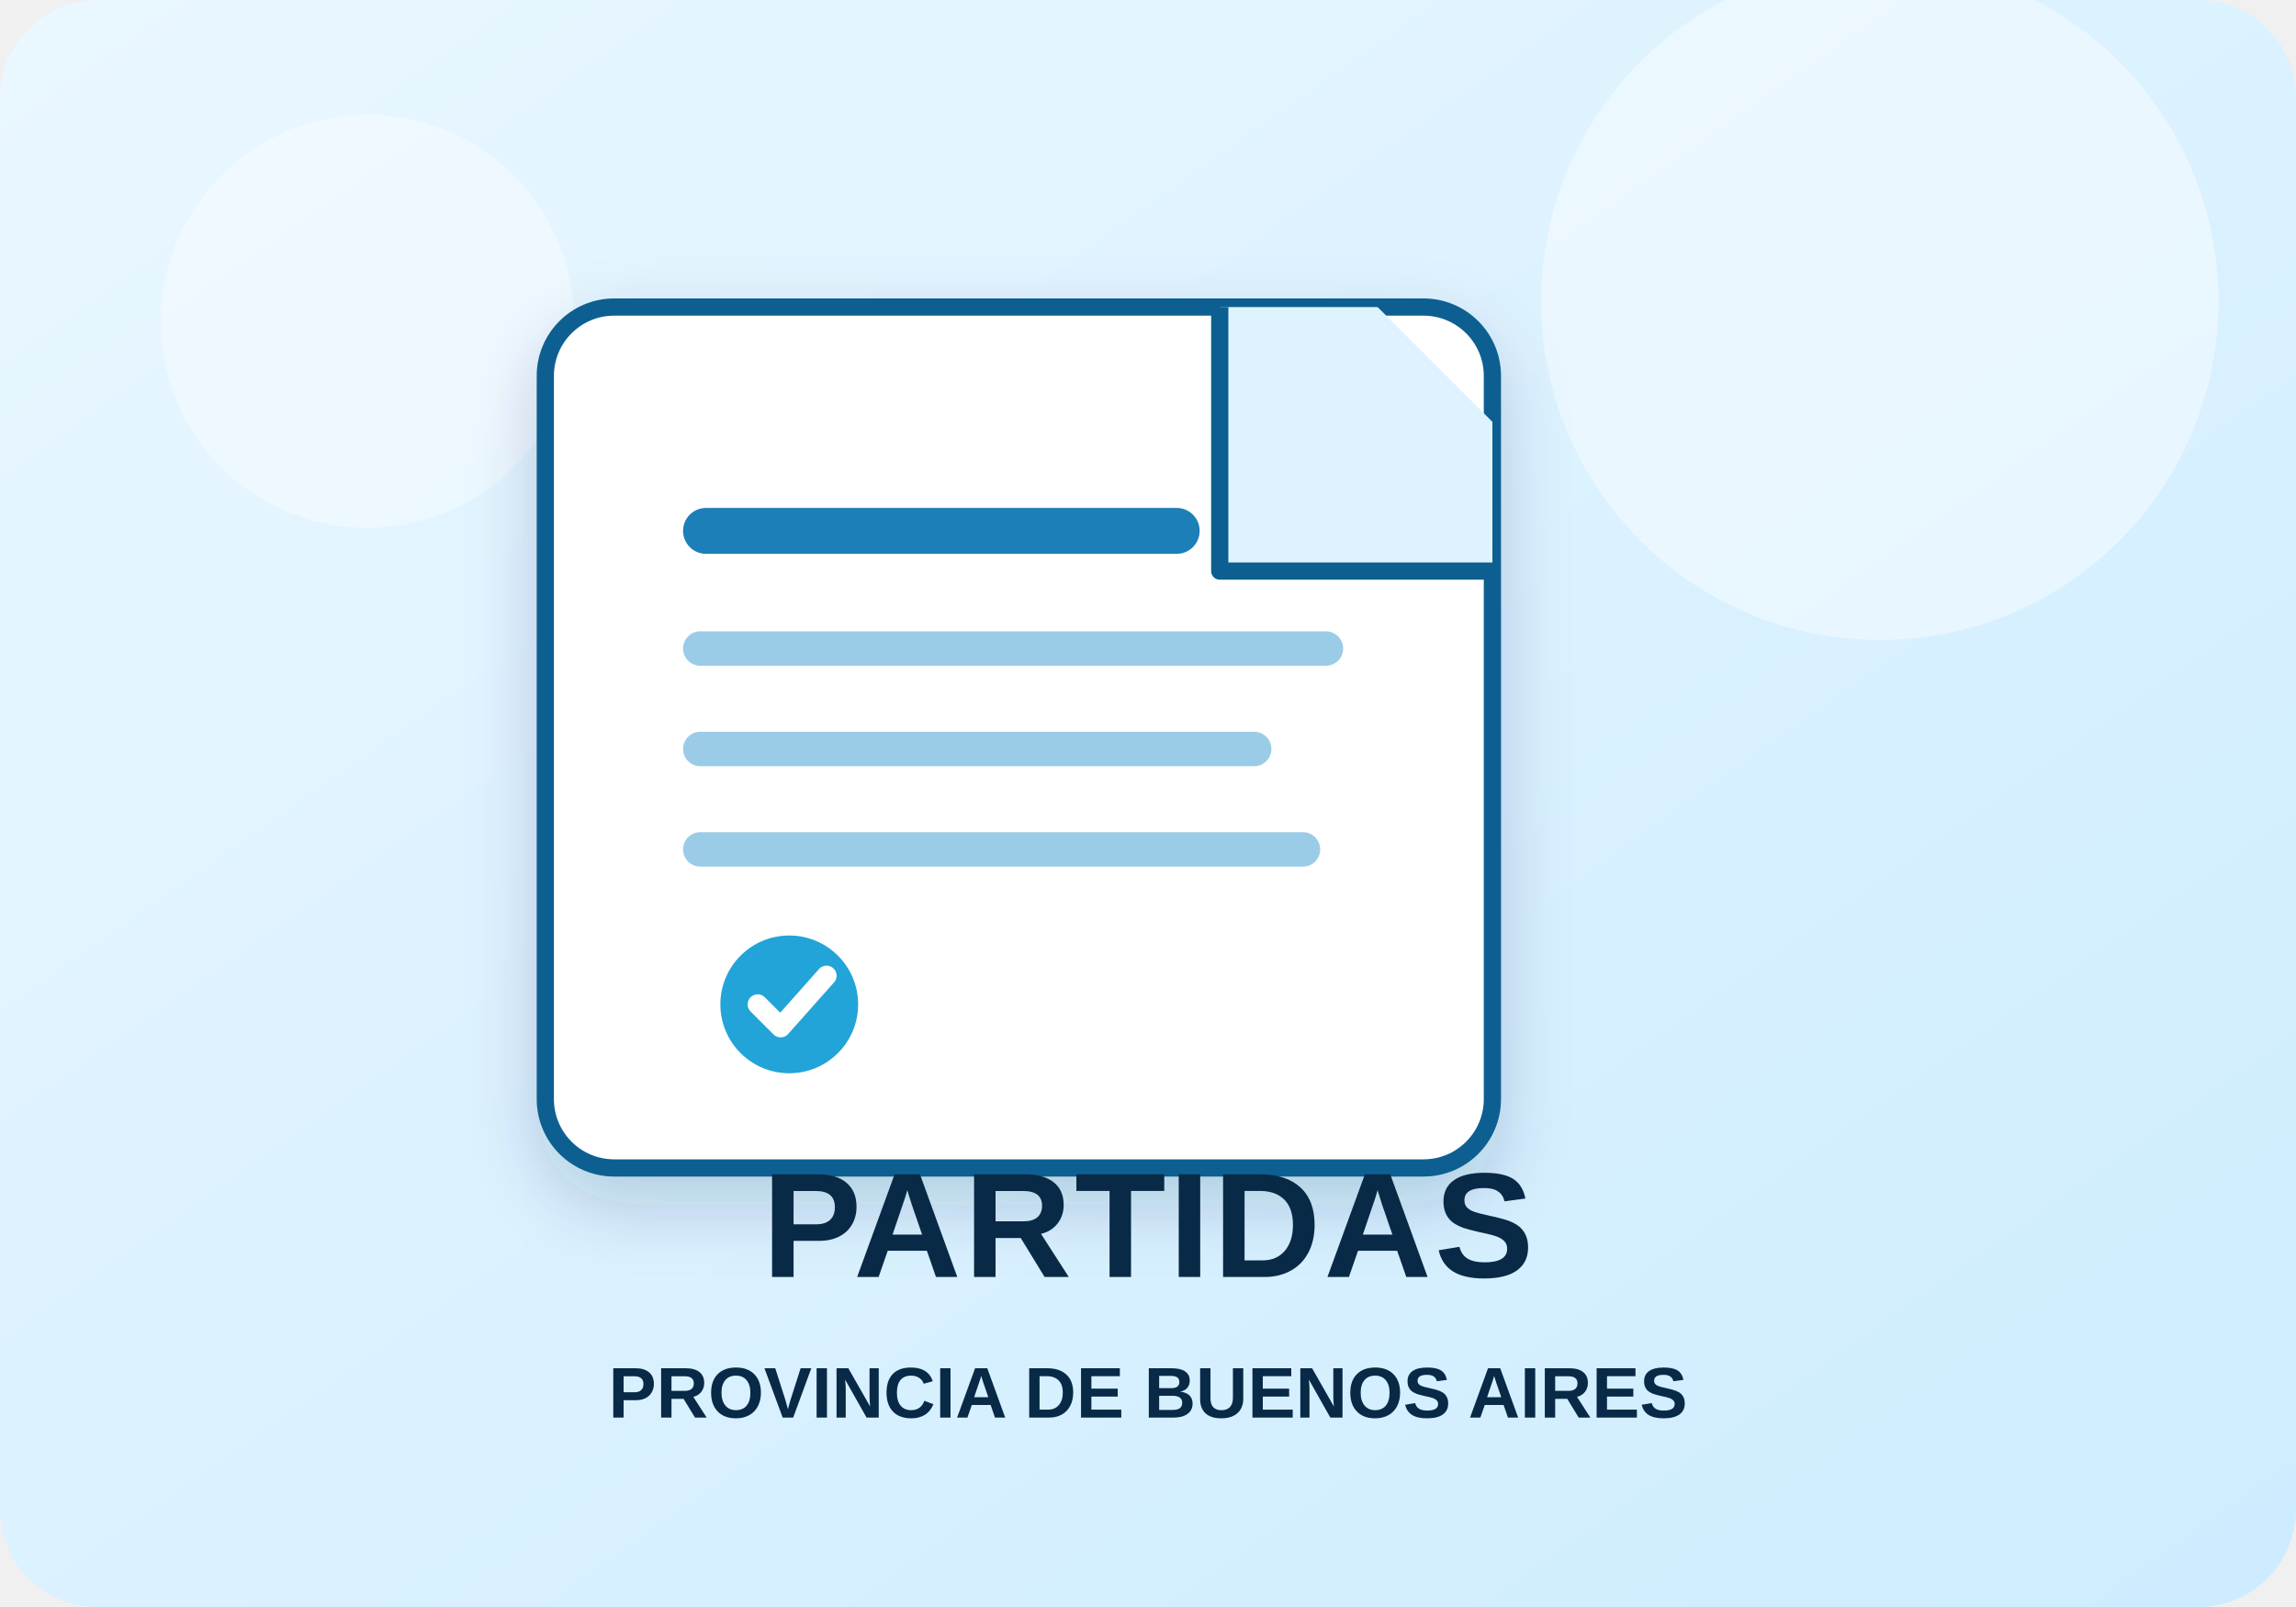
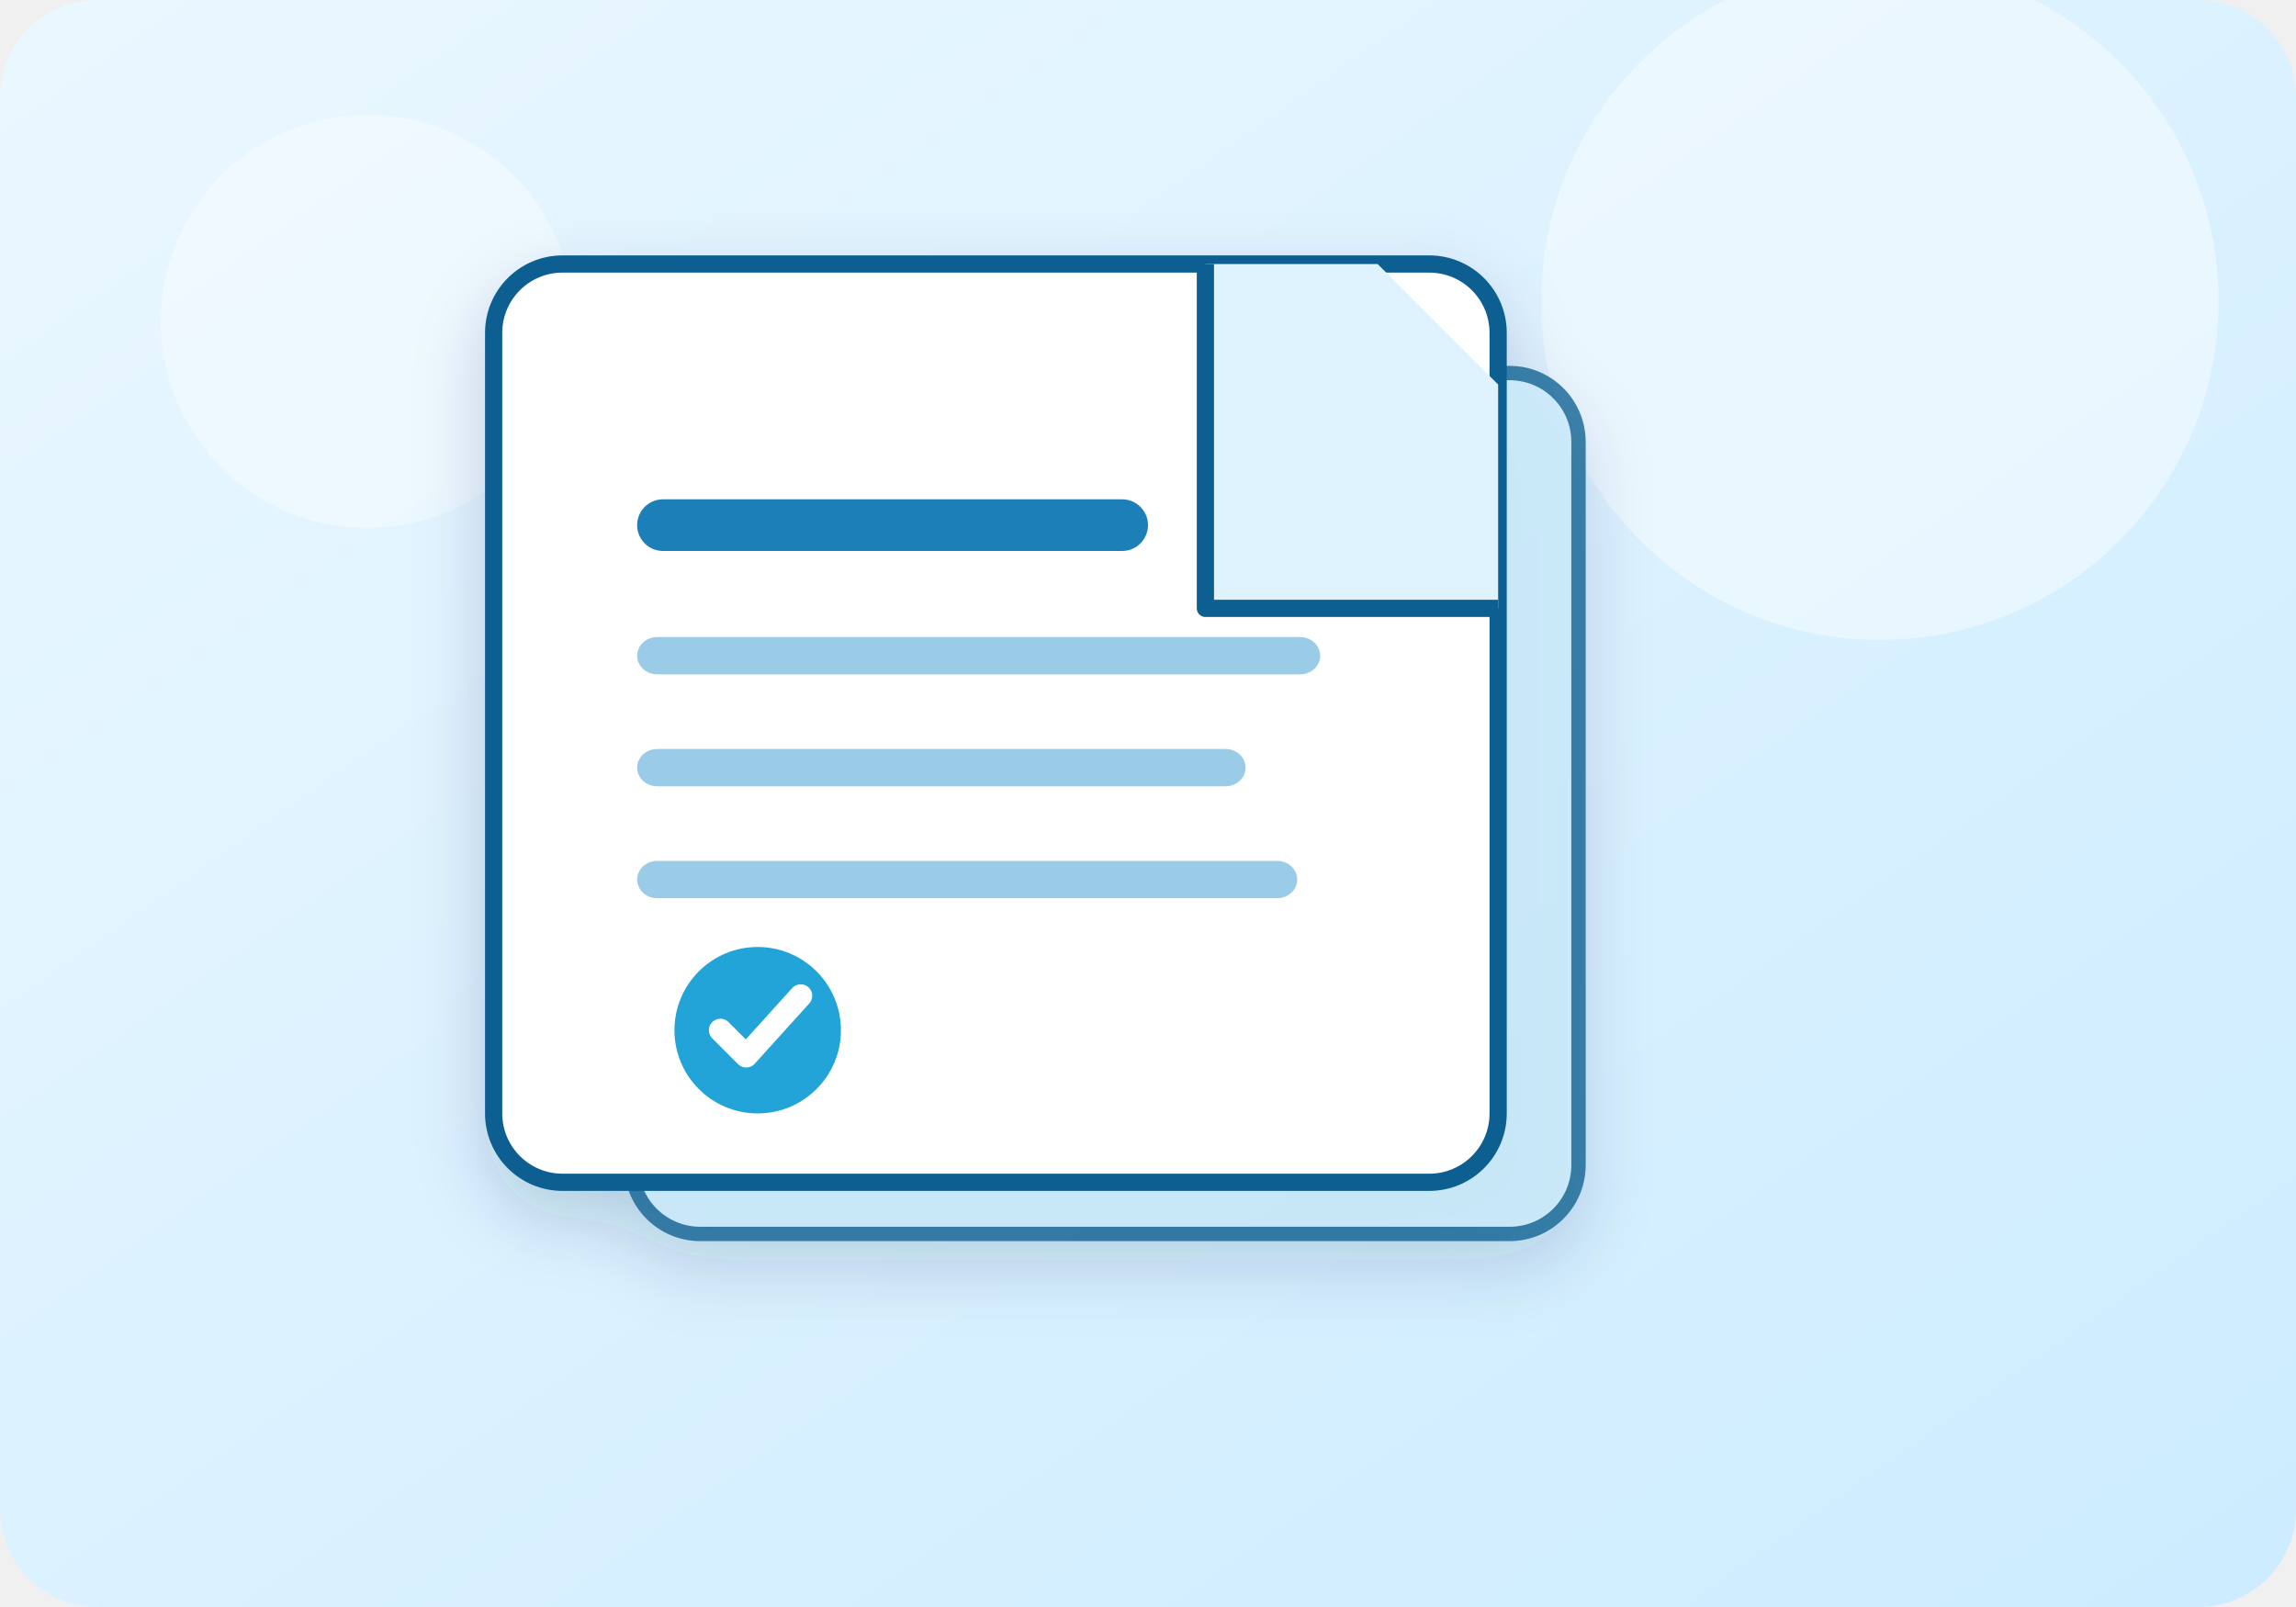
<svg xmlns="http://www.w3.org/2000/svg" width="800" height="560" viewBox="0 0 800 560" role="img" aria-labelledby="title desc">
  <defs>
    <linearGradient id="bg" x1="0" y1="0" x2="1" y2="1">
      <stop offset="0" stop-color="#eaf7ff" />
      <stop offset="1" stop-color="#ccecff" />
    </linearGradient>
    <filter id="shadow" x="-20%" y="-20%" width="140%" height="140%">
      <feDropShadow dx="0" dy="10" stdDeviation="12" flood-color="#0b3557" flood-opacity="0.18" />
    </filter>
  </defs>
  <rect width="800" height="560" rx="34" fill="url(#bg)" />
  <circle cx="655" cy="105" r="118" fill="#ffffff" opacity="0.42" />
  <circle cx="128" cy="112" r="72" fill="#ffffff" opacity="0.34" />
-   <g filter="url(#shadow)" transform="translate(190 72)">
-     <rect x="0" y="35" width="330" height="300" rx="24" fill="#ffffff" stroke="#0e5f91" stroke-width="6" />
-     <path d="M235 35h55l40 40v52h-95z" fill="#dff3ff" />
-     <path d="M235 35v92h95" fill="none" stroke="#0e5f91" stroke-width="6" stroke-linejoin="round" />
-     <rect x="48" y="105" width="180" height="16" rx="8" fill="#1e7fb7" />
-     <rect x="48" y="148" width="230" height="12" rx="6" fill="#9bcce7" />
-     <rect x="48" y="183" width="205" height="12" rx="6" fill="#9bcce7" />
-     <rect x="48" y="218" width="222" height="12" rx="6" fill="#9bcce7" />
-     <circle cx="85" cy="278" r="24" fill="#20a4d8" />
-     <path d="M74 278l8 8 16-18" fill="none" stroke="#fff" stroke-width="7" stroke-linecap="round" stroke-linejoin="round" />
-   </g>
-   <g text-anchor="middle" font-family="Arial, Helvetica, sans-serif" fill="#082a47">
-     <text x="400" y="445" font-size="52" font-weight="800" letter-spacing="1">PARTIDAS</text>
-     <text x="400" y="494" font-size="25" font-weight="700">PROVINCIA DE BUENOS AIRES</text>
+   <g filter="url(#shadow)" transform="translate(172 74)">
+     <rect x="48" y="56" width="330" height="300" rx="24" fill="#c8e9f8" stroke="#0e5f91" stroke-width="5" opacity="0.78" />
+     <rect x="0" y="18" width="350" height="320" rx="24" fill="#ffffff" stroke="#0e5f91" stroke-width="6" />
+     <path d="M248 18h60l42 42v78H248z" fill="#dff3ff" />
+     <path d="M248 18v120h102" fill="none" stroke="#0e5f91" stroke-width="6" stroke-linejoin="round" />
+     <rect x="50" y="100" width="178" height="18" rx="9" fill="#1e7fb7" />
+     <rect x="50" y="148" width="238" height="13" rx="7" fill="#9bcce7" />
+     <rect x="50" y="187" width="212" height="13" rx="7" fill="#9bcce7" />
+     <rect x="50" y="226" width="230" height="13" rx="7" fill="#9bcce7" />
+     <circle cx="92" cy="285" r="29" fill="#20a4d8" />
+     <path d="M79 285l9 9 19-21" fill="none" stroke="#fff" stroke-width="8" stroke-linecap="round" stroke-linejoin="round" />
  </g>
</svg>
